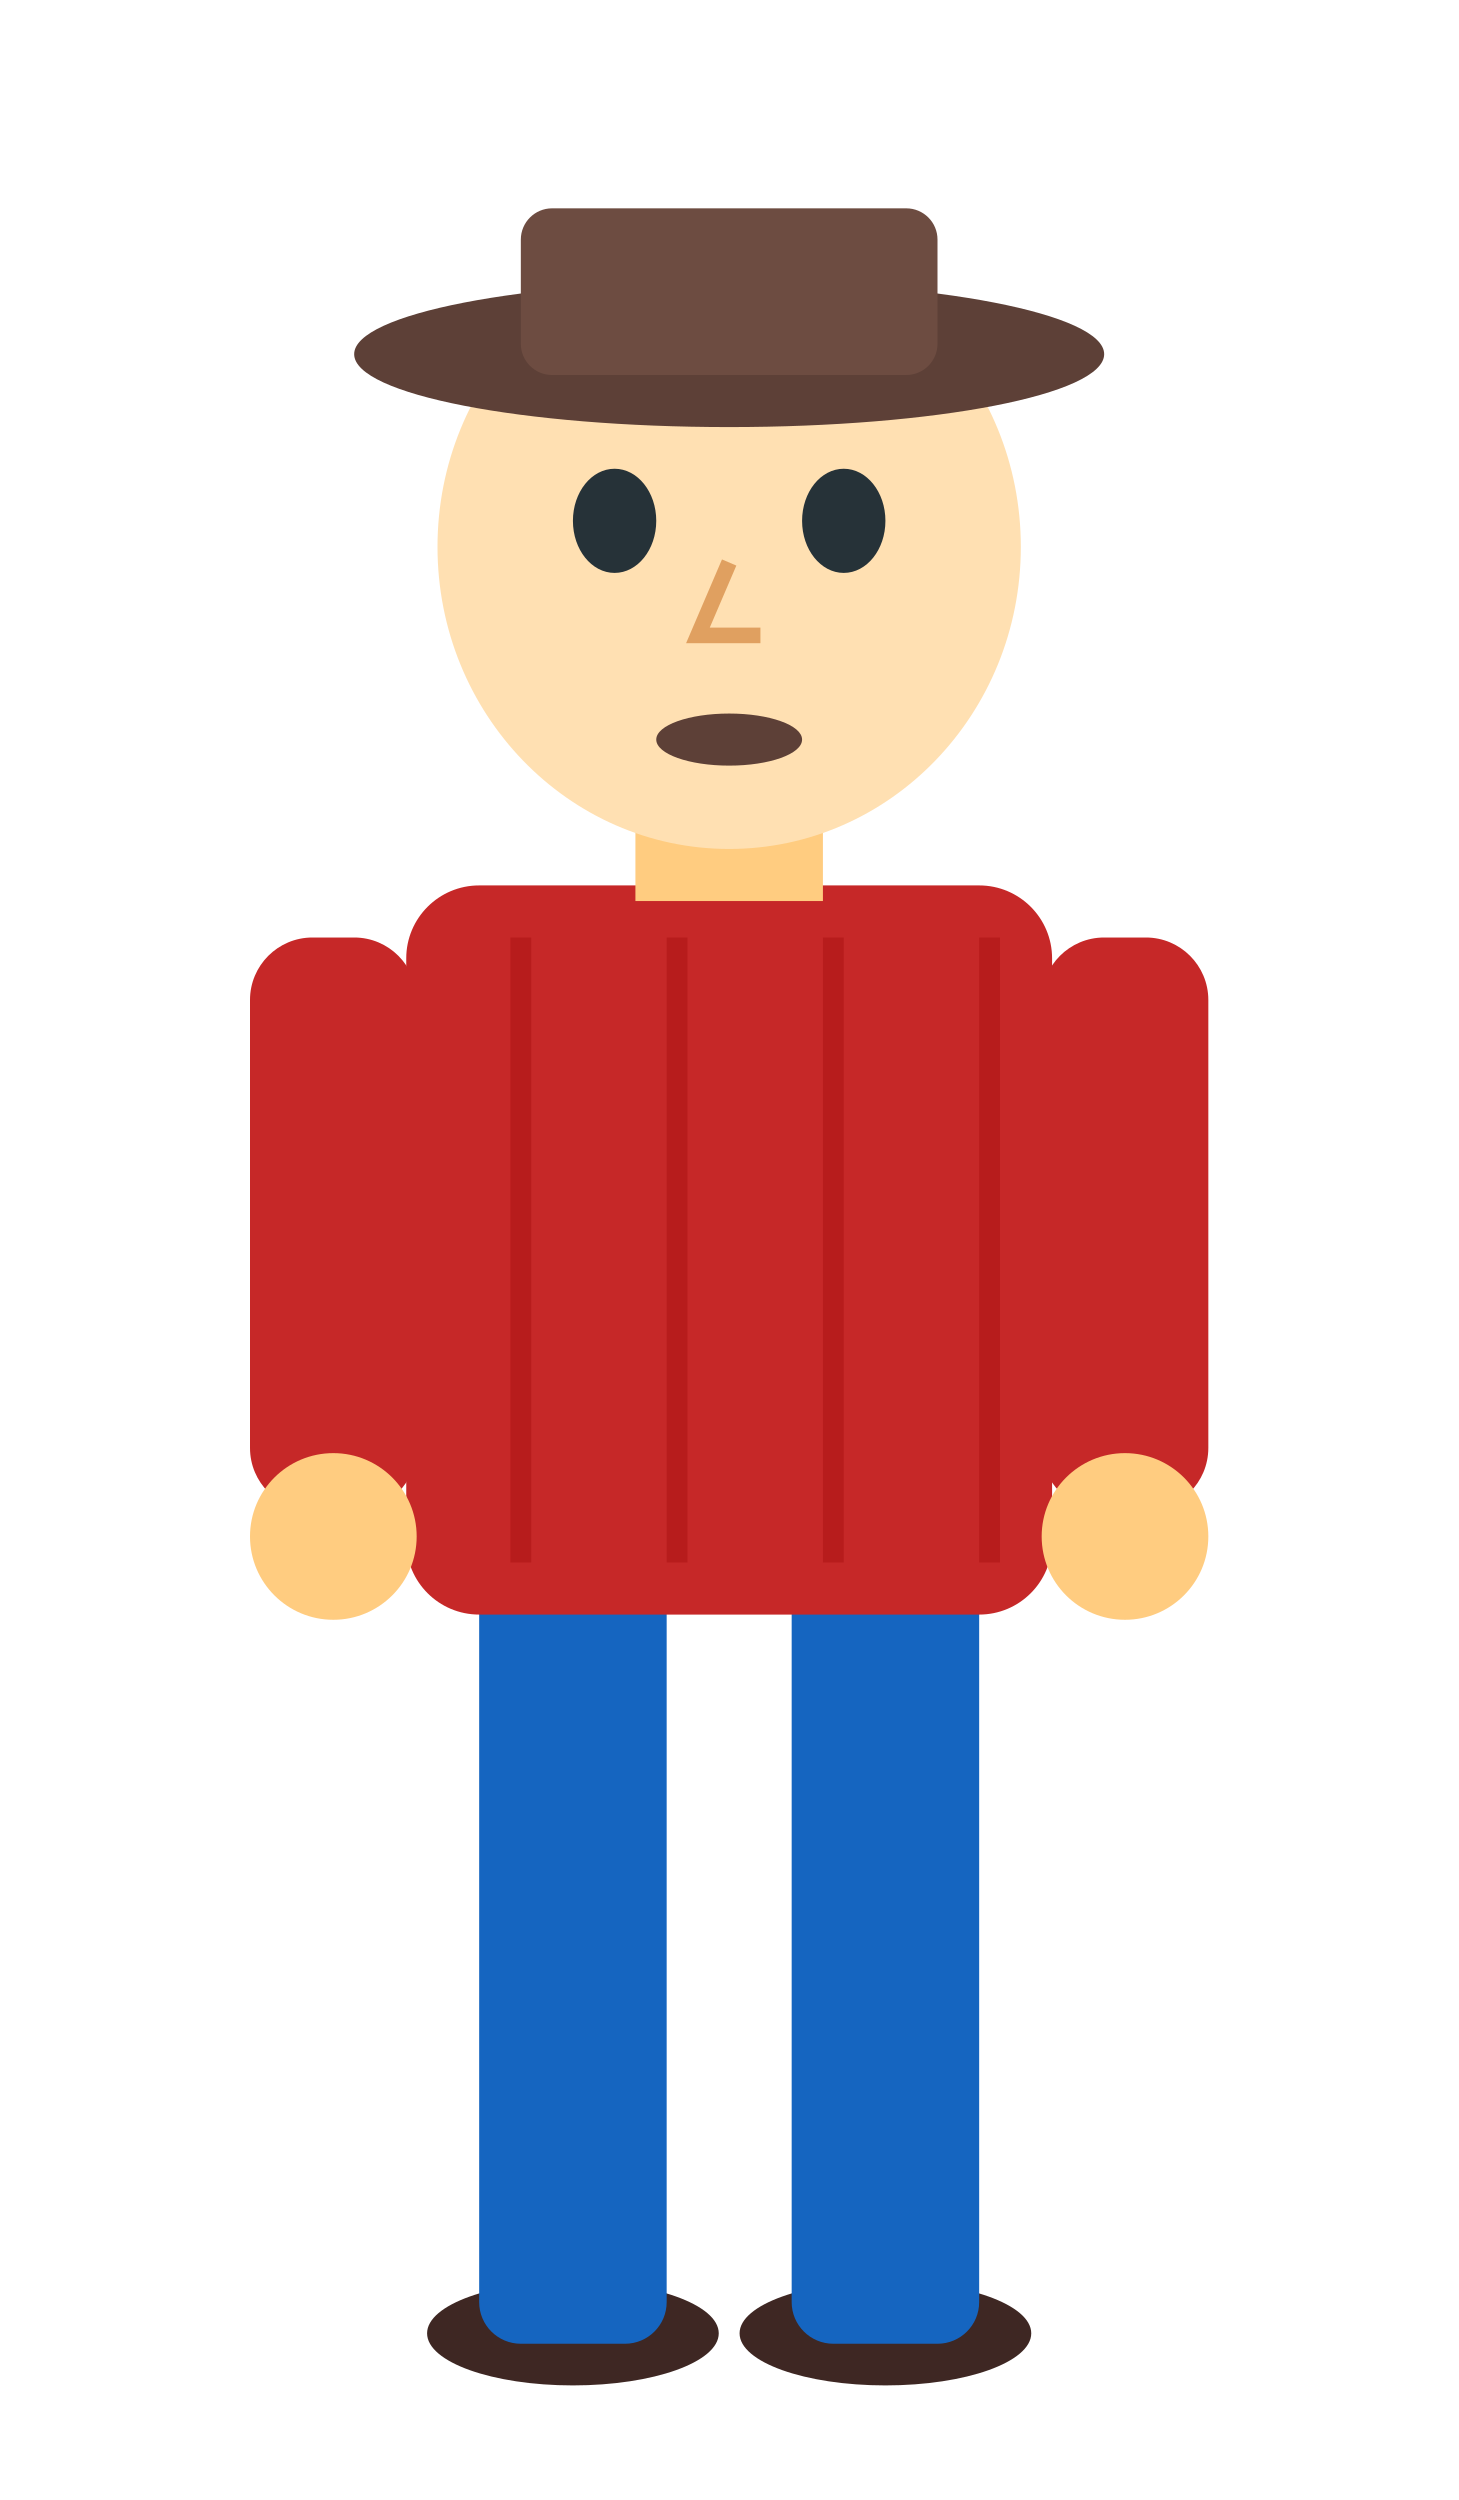
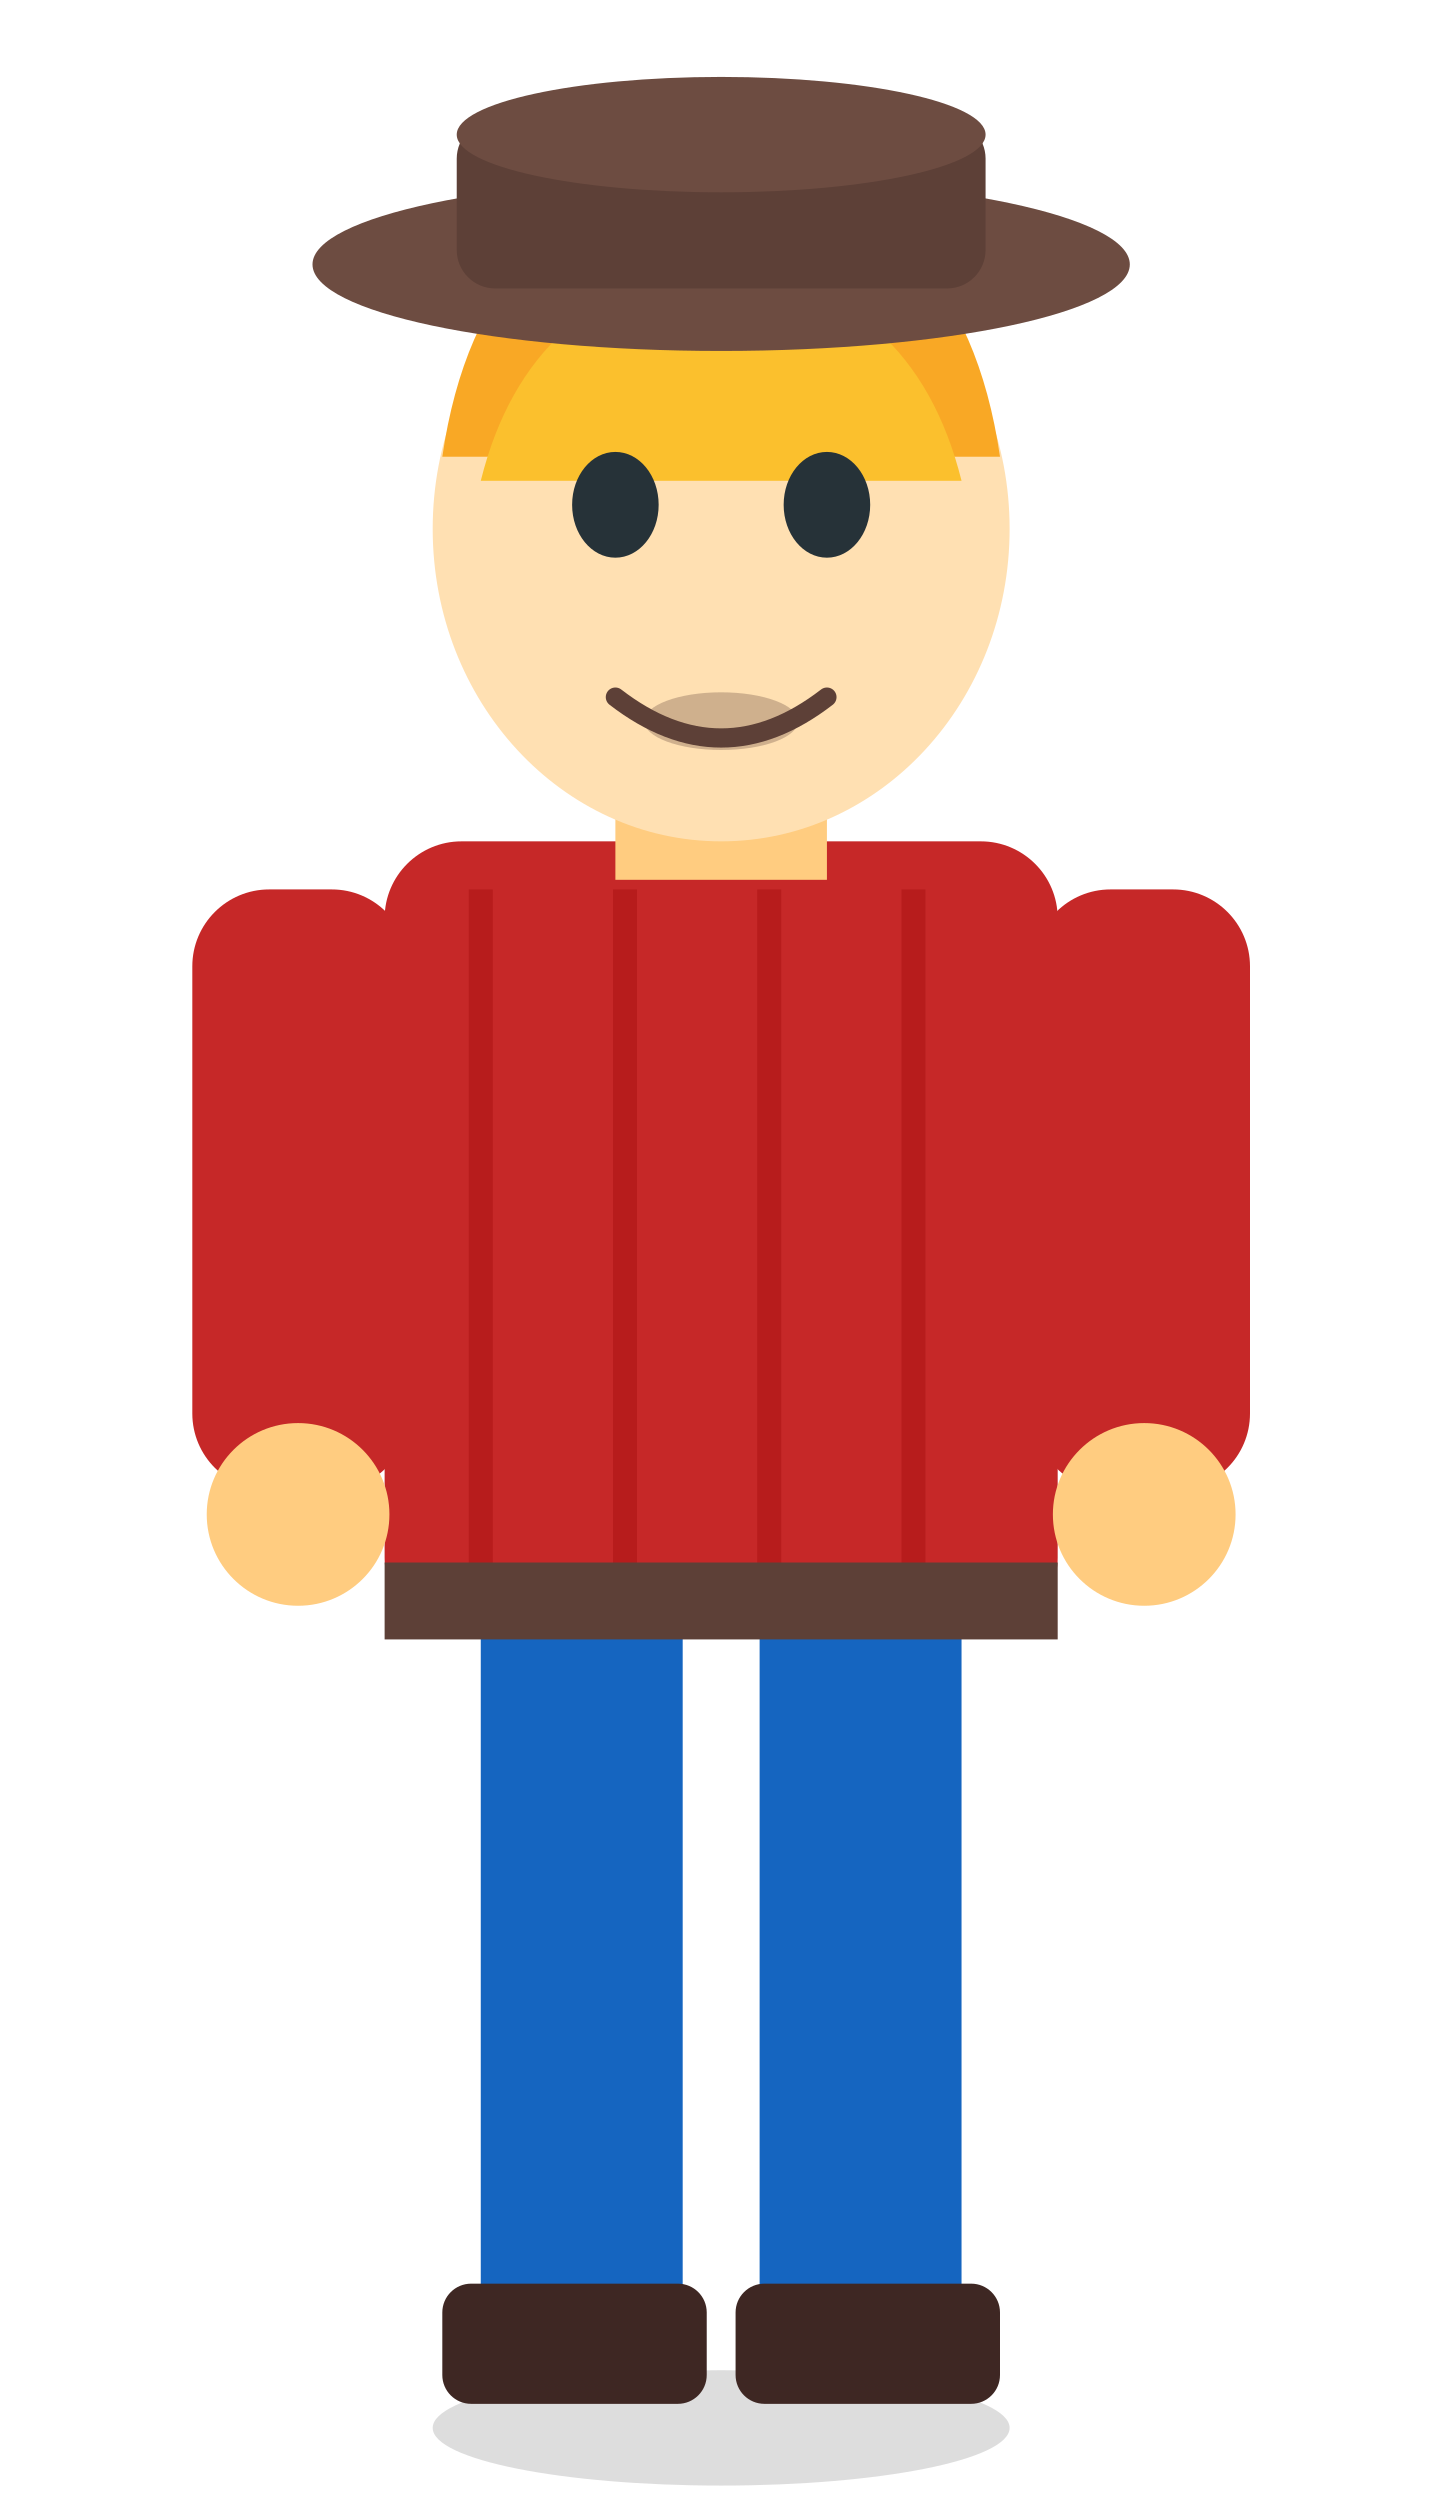
- <svg xmlns="http://www.w3.org/2000/svg" width="280" height="480" viewBox="0 0 280 480">
-   <g id="body">
-     <ellipse cx="110" cy="448" rx="28" ry="10" fill="#3E2723" />
-     <ellipse cx="170" cy="448" rx="28" ry="10" fill="#3E2723" />
-     <rect x="92" y="300" width="36" height="150" rx="8" fill="#1565C0" />
-     <rect x="152" y="300" width="36" height="150" rx="8" fill="#1565C0" />
-     <rect x="78" y="170" width="124" height="140" rx="14" fill="#C62828" />
-     <line x1="100" y1="180" x2="100" y2="300" stroke="#B71C1C" stroke-width="4" />
-     <line x1="130" y1="180" x2="130" y2="300" stroke="#B71C1C" stroke-width="4" />
-     <line x1="160" y1="180" x2="160" y2="300" stroke="#B71C1C" stroke-width="4" />
-     <line x1="190" y1="180" x2="190" y2="300" stroke="#B71C1C" stroke-width="4" />
-   </g>
+ <svg xmlns="http://www.w3.org/2000/svg" width="300" height="520" viewBox="0 0 300 520">
+   <ellipse cx="150" cy="505" rx="60" ry="12" fill="#00000022" />
+   <rect x="100" y="330" width="42" height="160" rx="10" fill="#1565C0" />
+   <rect x="158" y="330" width="42" height="160" rx="10" fill="#1565C0" />
+   <rect x="92" y="475" width="55" height="25" rx="6" fill="#3E2723" />
+   <rect x="153" y="475" width="55" height="25" rx="6" fill="#3E2723" />
+   <rect x="80" y="175" width="140" height="165" rx="16" fill="#C62828" />
+   <line x1="100" y1="185" x2="100" y2="330" stroke="#B71C1C" stroke-width="5" />
+   <line x1="130" y1="185" x2="130" y2="330" stroke="#B71C1C" stroke-width="5" />
+   <line x1="160" y1="185" x2="160" y2="330" stroke="#B71C1C" stroke-width="5" />
+   <line x1="190" y1="185" x2="190" y2="330" stroke="#B71C1C" stroke-width="5" />
+   <rect x="80" y="325" width="140" height="16" fill="#5D4037" />
  <g id="arm_l">
-     <rect x="48" y="180" width="32" height="110" rx="12" fill="#C62828" />
-     <circle cx="64" cy="295" r="16" fill="#FFCC80" />
+     <rect x="40" y="185" width="45" height="125" rx="16" fill="#C62828" />
+     <circle cx="62" cy="315" r="19" fill="#FFCC80" />
  </g>
  <g id="arm_r">
-     <rect x="200" y="180" width="32" height="110" rx="12" fill="#C62828" />
-     <circle cx="216" cy="295" r="16" fill="#FFCC80" />
+     <rect x="215" y="185" width="45" height="125" rx="16" fill="#C62828" />
+     <circle cx="238" cy="315" r="19" fill="#FFCC80" />
  </g>
+   <rect x="128" y="155" width="44" height="28" fill="#FFCC80" />
  <g id="head">
-     <rect x="122" y="145" width="36" height="28" fill="#FFCC80" />
-     <ellipse cx="140" cy="105" rx="56" ry="58" fill="#FFE0B2" />
-     <ellipse cx="140" cy="68" rx="72" ry="14" fill="#5D4037" />
-     <rect x="100" y="40" width="80" height="32" rx="6" fill="#6D4C41" />
-     <ellipse cx="118" cy="100" rx="8" ry="10" fill="#263238" />
-     <ellipse cx="162" cy="100" rx="8" ry="10" fill="#263238" />
-     <path d="M140,108 L134,122 L146,122" fill="none" stroke="#E0A060" stroke-width="3" />
+     <ellipse cx="150" cy="110" rx="60" ry="65" fill="#FFE0B2" />
+     <path d="M92 95 Q100 40 150 35 Q200 40 208 95" fill="#F9A825" />
+     <path d="M100 100 Q110 60 150 55 Q190 60 200 100" fill="#FBC02D" />
+     <ellipse cx="150" cy="55" rx="85" ry="18" fill="#6D4C41" />
+     <rect x="95" y="25" width="110" height="35" rx="8" fill="#5D4037" />
+     <ellipse cx="150" cy="28" rx="55" ry="12" fill="#6D4C41" />
+     <ellipse cx="128" cy="105" rx="9" ry="11" fill="#263238" />
+     <ellipse cx="172" cy="105" rx="9" ry="11" fill="#263238" />
+     <path d="M128 145 Q150 162 172 145" fill="none" stroke="#5D4037" stroke-width="4" stroke-linecap="round" />
  </g>
  <g id="mouth">
-     <ellipse cx="140" cy="142" rx="14" ry="5" fill="#5D4037" />
+     <ellipse cx="150" cy="150" rx="16" ry="6" fill="#5D4037" opacity="0.3" />
  </g>
</svg>
